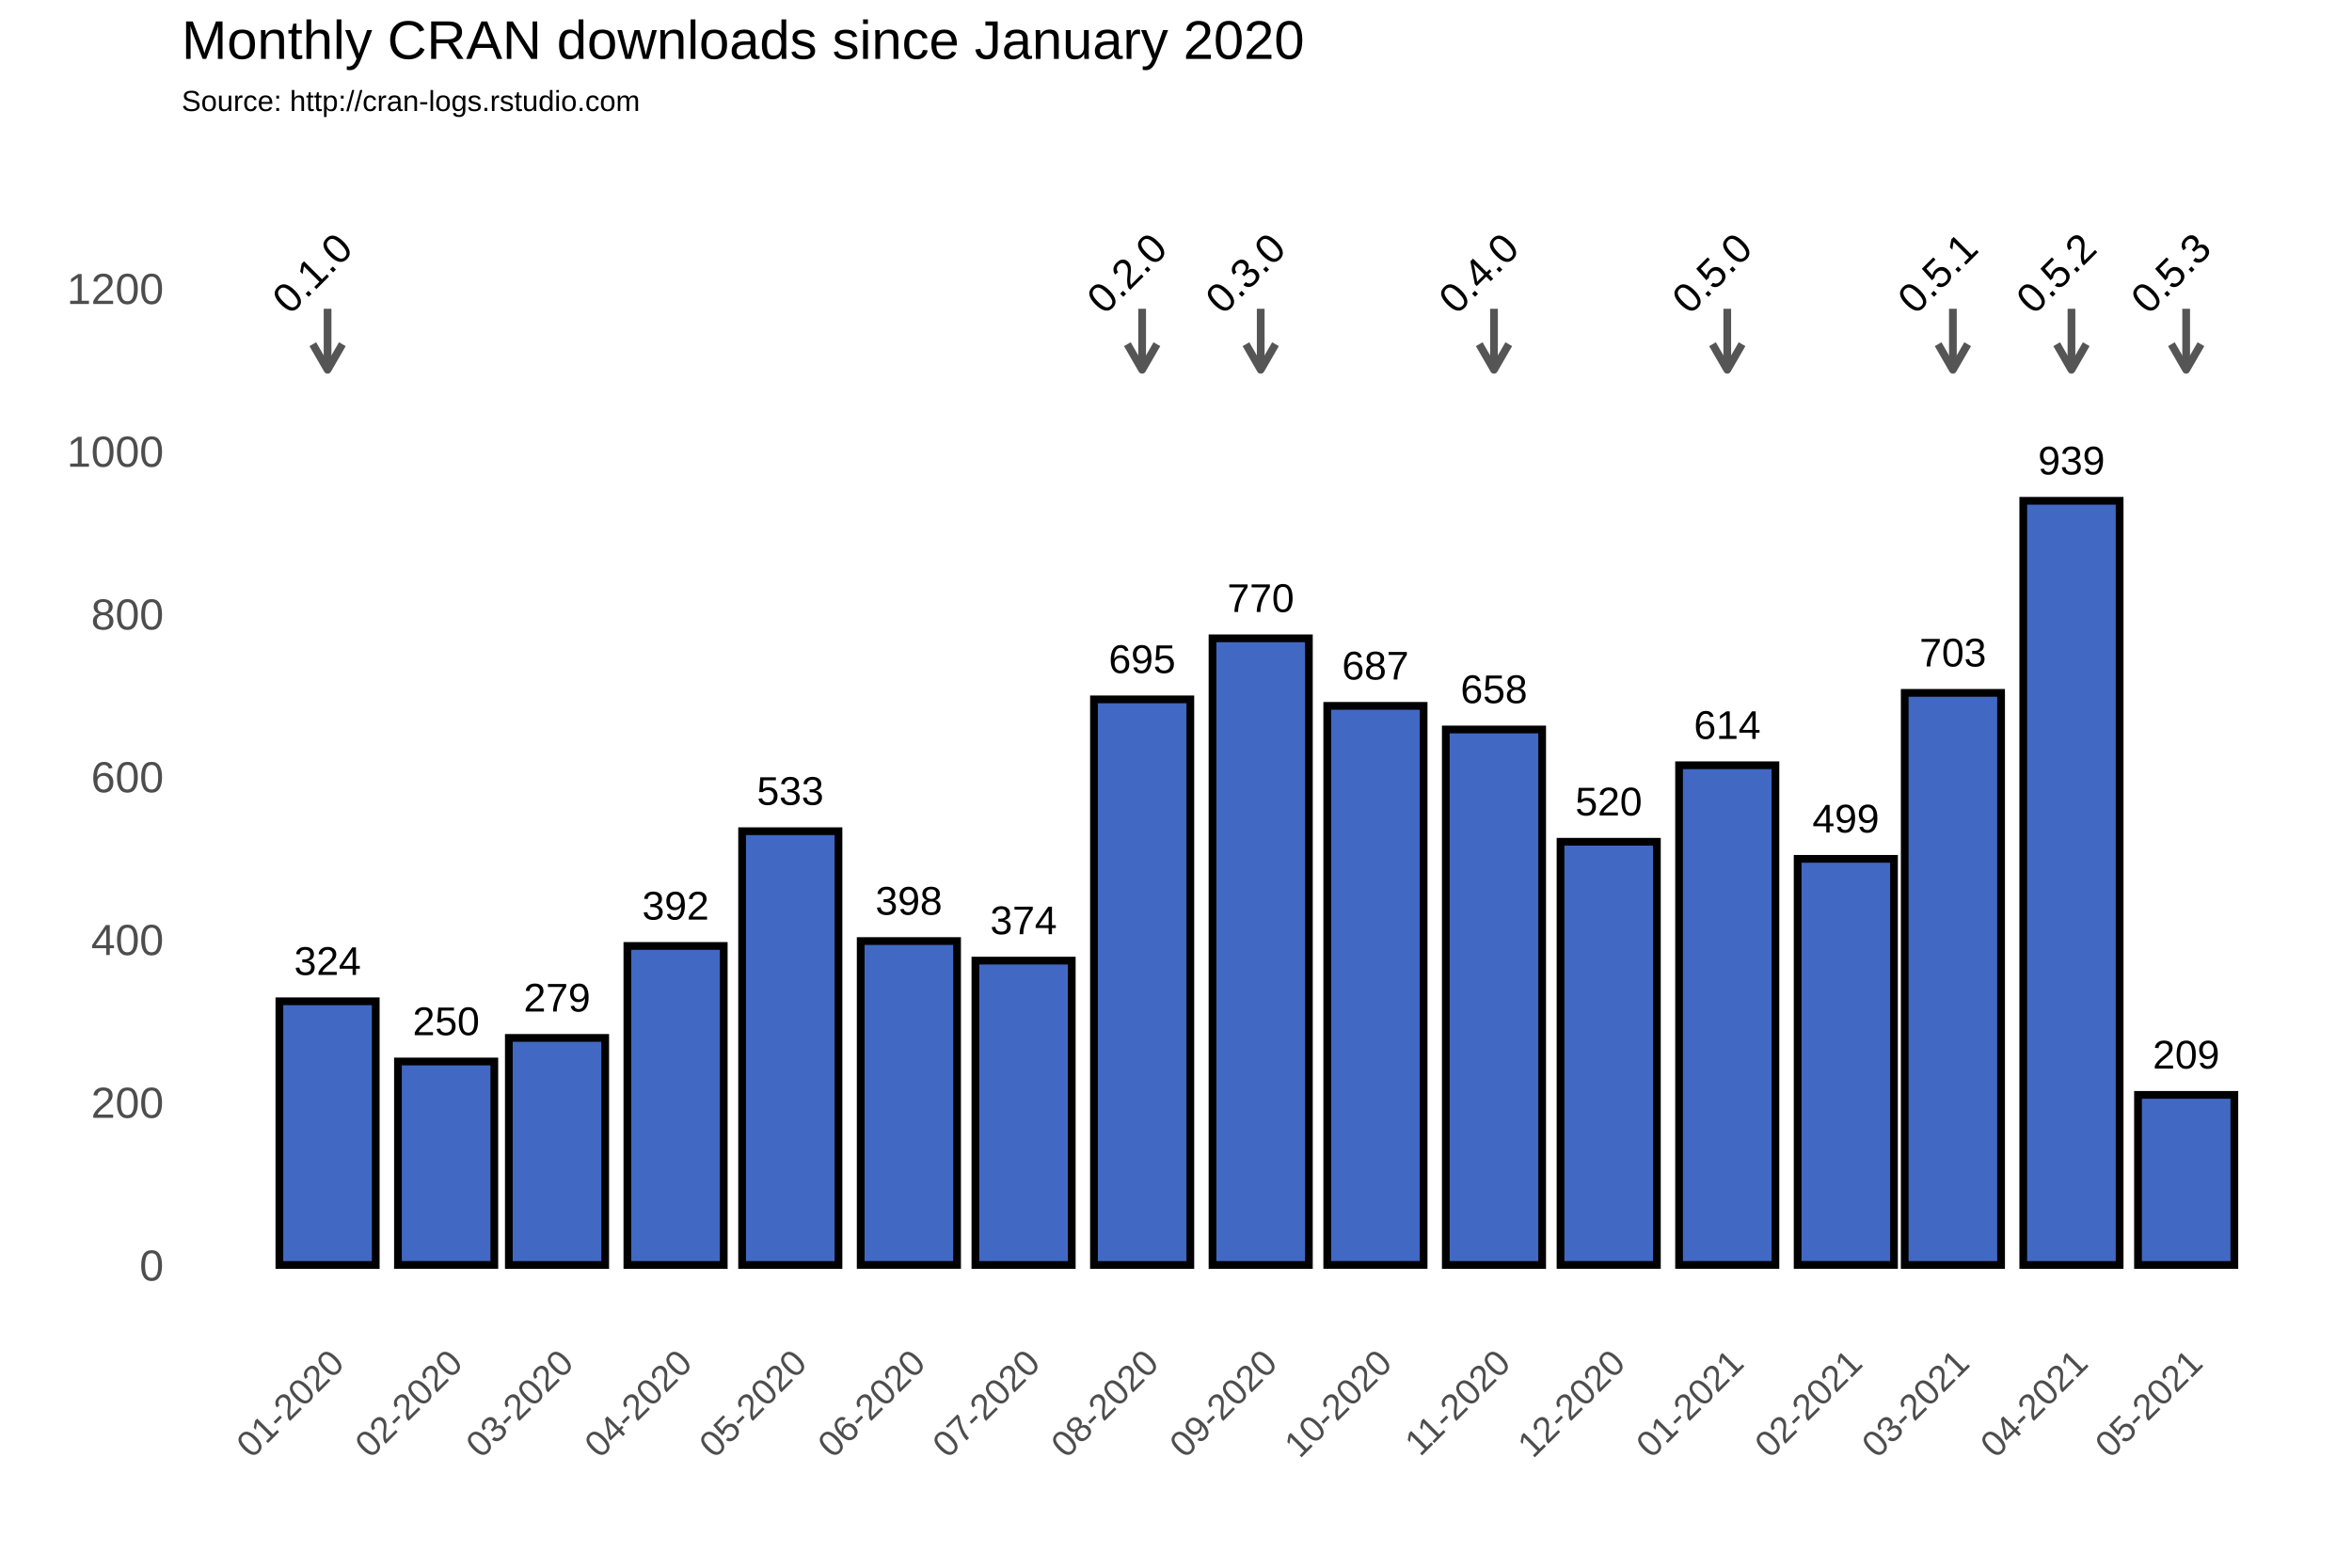
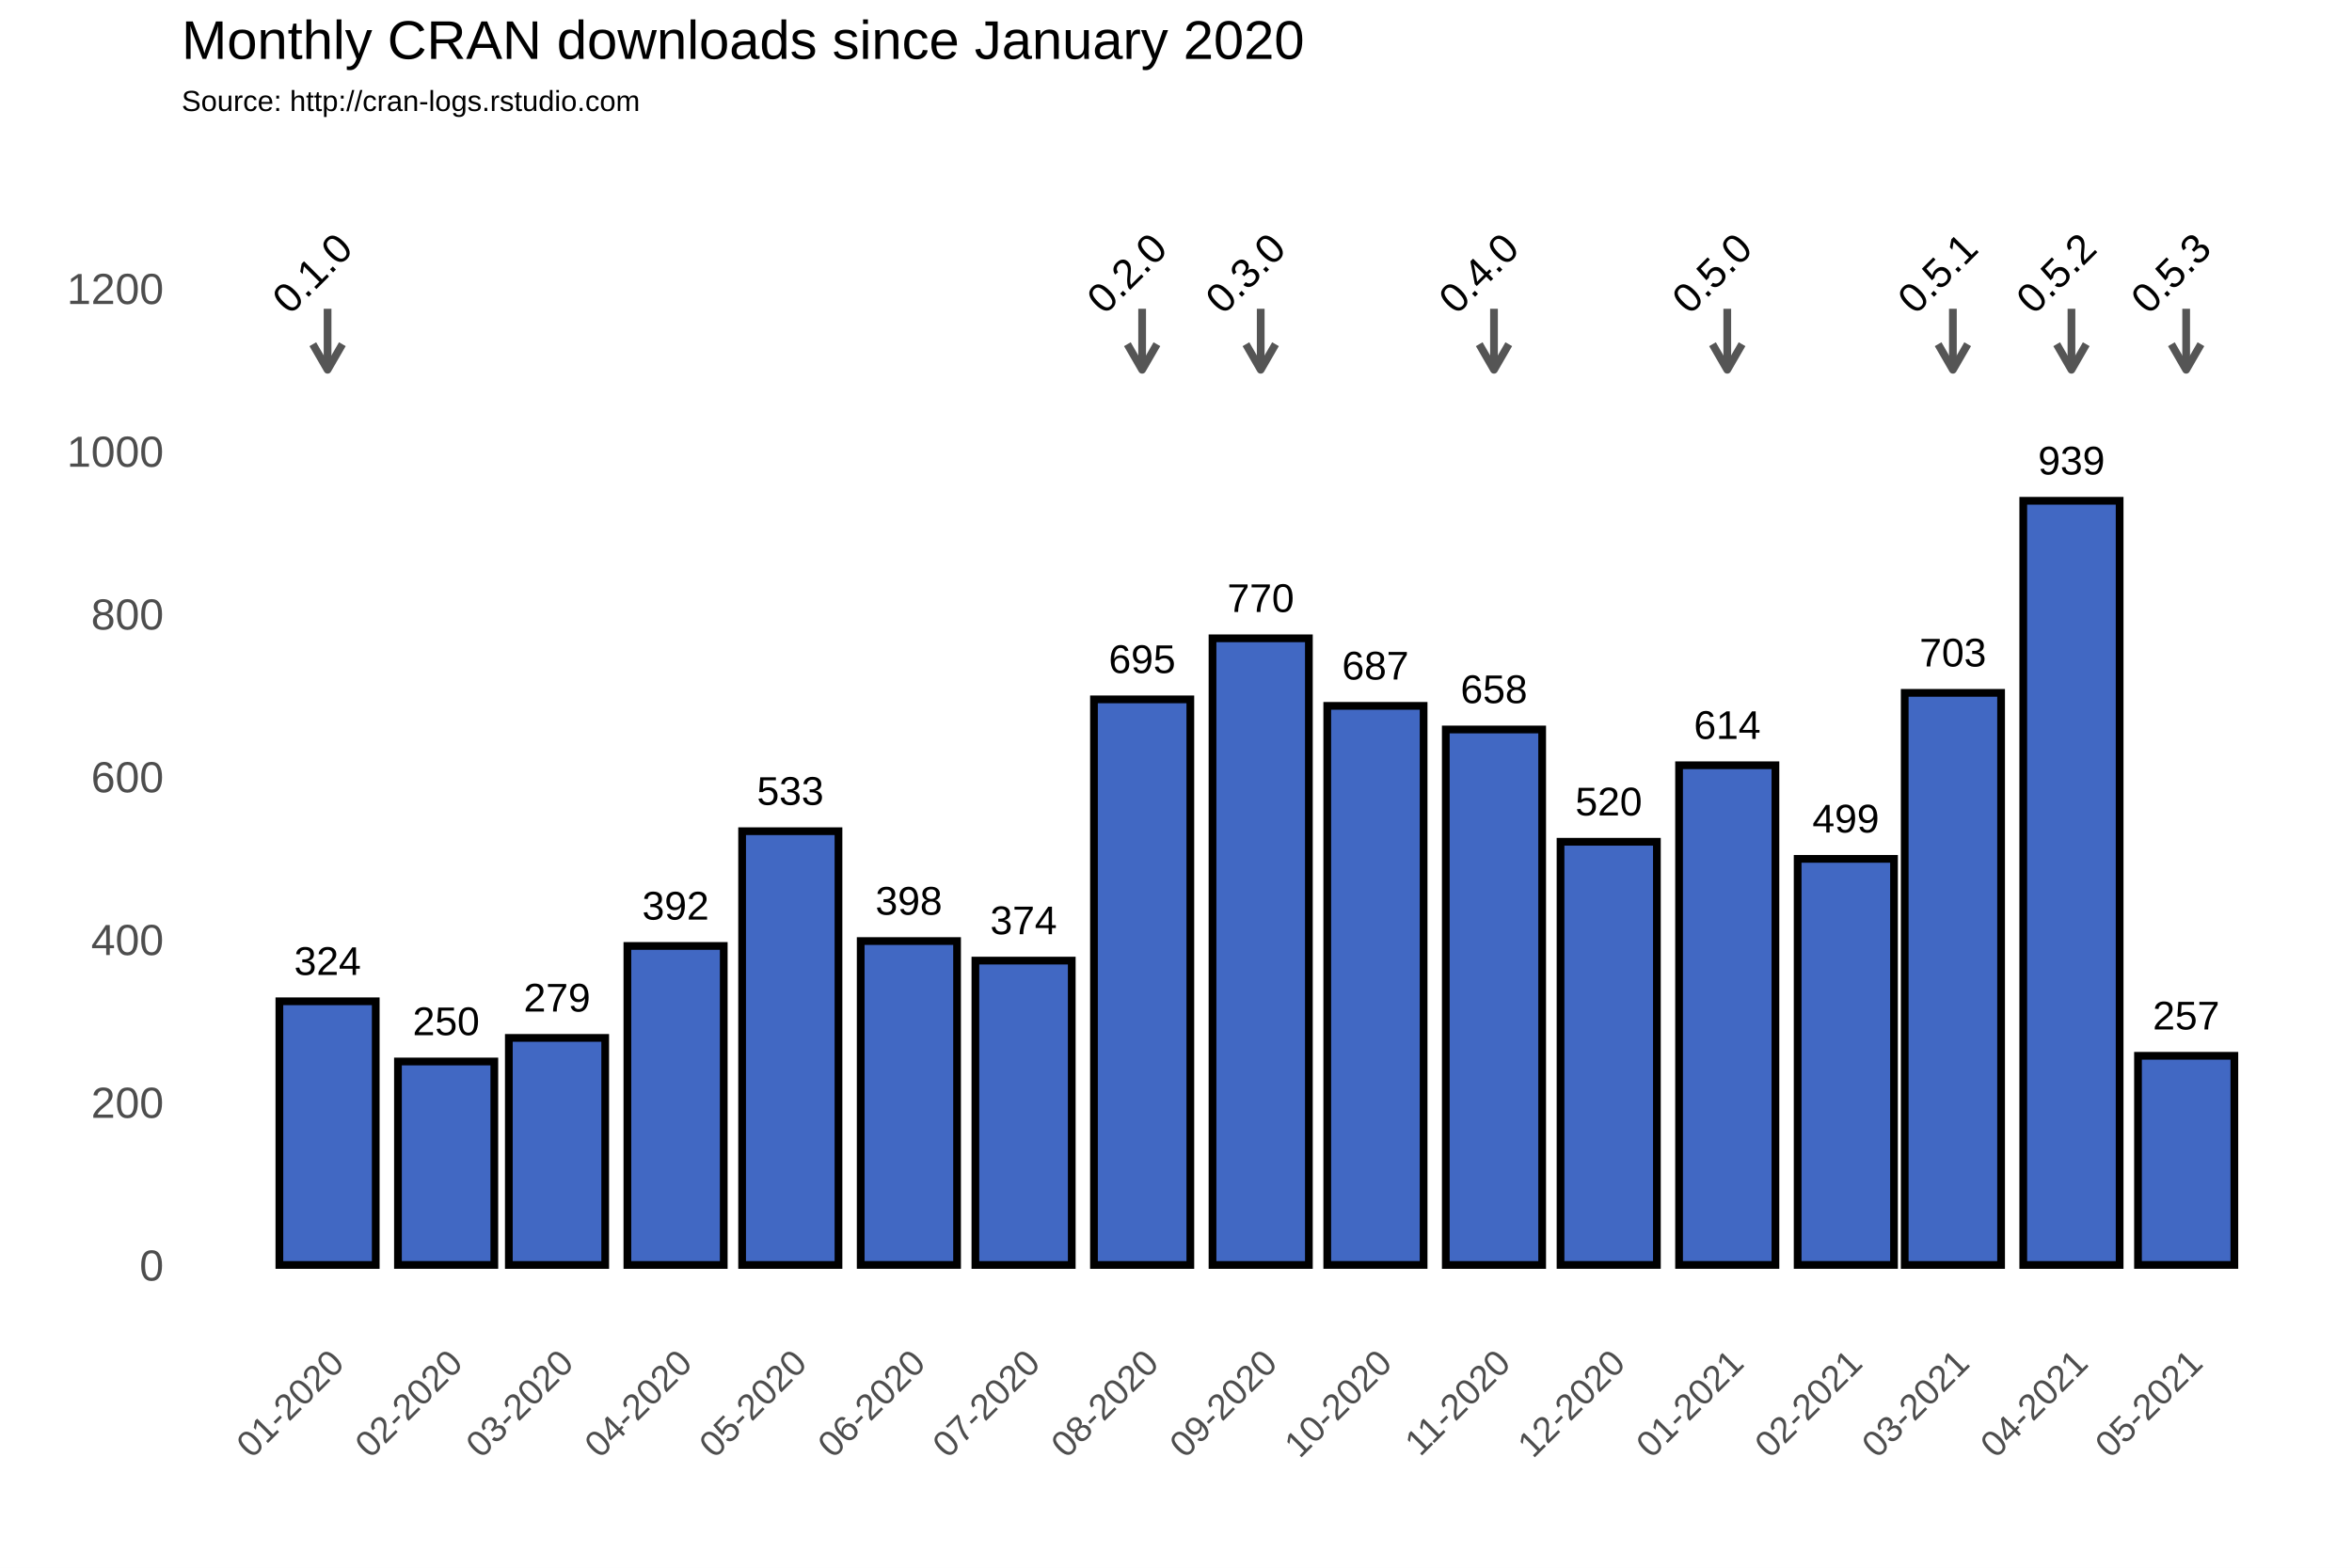
<svg xmlns="http://www.w3.org/2000/svg" class="svglite" width="648.00pt" height="432.00pt" viewBox="0 0 648.00 432.00">
  <defs>
    <style type="text/css">
    .svglite line, .svglite polyline, .svglite polygon, .svglite path, .svglite rect, .svglite circle {
      fill: none;
      stroke: #000000;
      stroke-linecap: round;
      stroke-linejoin: round;
      stroke-miterlimit: 10.00;
    }
  </style>
  </defs>
  <rect width="100%" height="100%" style="stroke: none; fill: #FFFFFF;" />
  <defs>
    <clipPath id="cpMC4wMHw2NDguMDB8MC4wMHw0MzIuMDA=">
      <rect x="0.00" y="0.00" width="648.00" height="432.00" />
    </clipPath>
  </defs>
  <g clip-path="url(#cpMC4wMHw2NDguMDB8MC4wMHw0MzIuMDA=)">
    <rect x="0.00" y="0.00" width="648.00" height="432.00" style="stroke-width: 1.07; stroke: #FFFFFF; fill: #FFFFFF;" />
  </g>
  <defs>
    <clipPath id="cpNTAuMDR8NjQyLjUyfDM3Ljc2fDM2My4zOA==">
      <rect x="50.04" y="37.76" width="592.48" height="325.62" />
    </clipPath>
  </defs>
  <g clip-path="url(#cpNTAuMDR8NjQyLjUyfDM3Ljc2fDM2My4zOA==)">
    <rect x="50.04" y="37.76" width="592.48" height="325.62" style="stroke-width: 1.07; stroke: none;" />
    <polyline points="50.04,326.15 642.52,326.15 " style="stroke-width: 0.53; stroke: #FFFFFF; stroke-linecap: butt;" />
    <polyline points="50.04,281.30 642.52,281.30 " style="stroke-width: 0.53; stroke: #FFFFFF; stroke-linecap: butt;" />
    <polyline points="50.04,236.45 642.52,236.45 " style="stroke-width: 0.53; stroke: #FFFFFF; stroke-linecap: butt;" />
    <polyline points="50.04,191.60 642.52,191.60 " style="stroke-width: 0.53; stroke: #FFFFFF; stroke-linecap: butt;" />
    <polyline points="50.04,146.75 642.52,146.75 " style="stroke-width: 0.53; stroke: #FFFFFF; stroke-linecap: butt;" />
    <polyline points="50.04,101.90 642.52,101.90 " style="stroke-width: 0.53; stroke: #FFFFFF; stroke-linecap: butt;" />
    <polyline points="50.04,57.04 642.52,57.04 " style="stroke-width: 0.53; stroke: #FFFFFF; stroke-linecap: butt;" />
    <polyline points="57.59,363.38 57.59,37.76 " style="stroke-width: 0.53; stroke: #FFFFFF; stroke-linecap: butt;" />
    <polyline points="73.92,363.38 73.92,37.76 " style="stroke-width: 0.53; stroke: #FFFFFF; stroke-linecap: butt;" />
    <polyline points="106.58,363.38 106.58,37.76 " style="stroke-width: 0.53; stroke: #FFFFFF; stroke-linecap: butt;" />
    <polyline points="138.19,363.38 138.19,37.76 " style="stroke-width: 0.53; stroke: #FFFFFF; stroke-linecap: butt;" />
    <polyline points="169.80,363.38 169.80,37.76 " style="stroke-width: 0.53; stroke: #FFFFFF; stroke-linecap: butt;" />
    <polyline points="201.93,363.38 201.93,37.76 " style="stroke-width: 0.53; stroke: #FFFFFF; stroke-linecap: butt;" />
    <polyline points="234.07,363.38 234.07,37.76 " style="stroke-width: 0.53; stroke: #FFFFFF; stroke-linecap: butt;" />
    <polyline points="266.21,363.38 266.21,37.76 " style="stroke-width: 0.53; stroke: #FFFFFF; stroke-linecap: butt;" />
    <polyline points="298.34,363.38 298.34,37.76 " style="stroke-width: 0.53; stroke: #FFFFFF; stroke-linecap: butt;" />
    <polyline points="331.00,363.38 331.00,37.76 " style="stroke-width: 0.53; stroke: #FFFFFF; stroke-linecap: butt;" />
    <polyline points="363.14,363.38 363.14,37.76 " style="stroke-width: 0.53; stroke: #FFFFFF; stroke-linecap: butt;" />
    <polyline points="395.28,363.38 395.28,37.76 " style="stroke-width: 0.53; stroke: #FFFFFF; stroke-linecap: butt;" />
    <polyline points="427.41,363.38 427.41,37.76 " style="stroke-width: 0.53; stroke: #FFFFFF; stroke-linecap: butt;" />
    <polyline points="459.55,363.38 459.55,37.76 " style="stroke-width: 0.53; stroke: #FFFFFF; stroke-linecap: butt;" />
    <polyline points="492.21,363.38 492.21,37.76 " style="stroke-width: 0.53; stroke: #FFFFFF; stroke-linecap: butt;" />
    <polyline points="523.29,363.38 523.29,37.76 " style="stroke-width: 0.53; stroke: #FFFFFF; stroke-linecap: butt;" />
    <polyline points="554.37,363.38 554.37,37.76 " style="stroke-width: 0.53; stroke: #FFFFFF; stroke-linecap: butt;" />
    <polyline points="586.51,363.38 586.51,37.76 " style="stroke-width: 0.53; stroke: #FFFFFF; stroke-linecap: butt;" />
    <polyline points="618.65,363.38 618.65,37.76 " style="stroke-width: 0.53; stroke: #FFFFFF; stroke-linecap: butt;" />
    <polyline points="634.98,363.38 634.98,37.76 " style="stroke-width: 0.53; stroke: #FFFFFF; stroke-linecap: butt;" />
    <polyline points="50.04,348.58 642.52,348.58 " style="stroke-width: 1.07; stroke: #FFFFFF; stroke-linecap: butt;" />
    <polyline points="50.04,303.73 642.52,303.73 " style="stroke-width: 1.07; stroke: #FFFFFF; stroke-linecap: butt;" />
    <polyline points="50.04,258.88 642.52,258.88 " style="stroke-width: 1.07; stroke: #FFFFFF; stroke-linecap: butt;" />
    <polyline points="50.04,214.02 642.52,214.02 " style="stroke-width: 1.07; stroke: #FFFFFF; stroke-linecap: butt;" />
    <polyline points="50.04,169.17 642.52,169.17 " style="stroke-width: 1.07; stroke: #FFFFFF; stroke-linecap: butt;" />
    <polyline points="50.04,124.32 642.52,124.32 " style="stroke-width: 1.07; stroke: #FFFFFF; stroke-linecap: butt;" />
    <polyline points="50.04,79.47 642.52,79.47 " style="stroke-width: 1.07; stroke: #FFFFFF; stroke-linecap: butt;" />
    <polyline points="90.25,363.38 90.25,37.76 " style="stroke-width: 1.07; stroke: #FFFFFF; stroke-linecap: butt;" />
    <polyline points="122.91,363.38 122.91,37.76 " style="stroke-width: 1.07; stroke: #FFFFFF; stroke-linecap: butt;" />
    <polyline points="153.47,363.38 153.47,37.76 " style="stroke-width: 1.07; stroke: #FFFFFF; stroke-linecap: butt;" />
    <polyline points="186.13,363.38 186.13,37.76 " style="stroke-width: 1.07; stroke: #FFFFFF; stroke-linecap: butt;" />
    <polyline points="217.74,363.38 217.74,37.76 " style="stroke-width: 1.07; stroke: #FFFFFF; stroke-linecap: butt;" />
    <polyline points="250.40,363.38 250.40,37.76 " style="stroke-width: 1.07; stroke: #FFFFFF; stroke-linecap: butt;" />
    <polyline points="282.01,363.38 282.01,37.76 " style="stroke-width: 1.07; stroke: #FFFFFF; stroke-linecap: butt;" />
    <polyline points="314.67,363.38 314.67,37.76 " style="stroke-width: 1.07; stroke: #FFFFFF; stroke-linecap: butt;" />
    <polyline points="347.34,363.38 347.34,37.76 " style="stroke-width: 1.07; stroke: #FFFFFF; stroke-linecap: butt;" />
    <polyline points="378.94,363.38 378.94,37.76 " style="stroke-width: 1.07; stroke: #FFFFFF; stroke-linecap: butt;" />
    <polyline points="411.61,363.38 411.61,37.76 " style="stroke-width: 1.07; stroke: #FFFFFF; stroke-linecap: butt;" />
    <polyline points="443.22,363.38 443.22,37.76 " style="stroke-width: 1.07; stroke: #FFFFFF; stroke-linecap: butt;" />
    <polyline points="475.88,363.38 475.88,37.76 " style="stroke-width: 1.07; stroke: #FFFFFF; stroke-linecap: butt;" />
    <polyline points="508.54,363.38 508.54,37.76 " style="stroke-width: 1.07; stroke: #FFFFFF; stroke-linecap: butt;" />
    <polyline points="538.04,363.38 538.04,37.76 " style="stroke-width: 1.07; stroke: #FFFFFF; stroke-linecap: butt;" />
    <polyline points="570.71,363.38 570.71,37.76 " style="stroke-width: 1.07; stroke: #FFFFFF; stroke-linecap: butt;" />
    <polyline points="602.31,363.38 602.31,37.76 " style="stroke-width: 1.07; stroke: #FFFFFF; stroke-linecap: butt;" />
    <rect x="76.97" y="275.92" width="26.55" height="72.66" style="stroke-width: 2.13; stroke-linecap: square; stroke-linejoin: miter; fill: #4168C3;" />
    <rect x="109.64" y="292.51" width="26.55" height="56.06" style="stroke-width: 2.13; stroke-linecap: square; stroke-linejoin: miter; fill: #4168C3;" />
    <rect x="140.19" y="286.01" width="26.55" height="62.57" style="stroke-width: 2.13; stroke-linecap: square; stroke-linejoin: miter; fill: #4168C3;" />
    <rect x="172.85" y="260.67" width="26.55" height="87.91" style="stroke-width: 2.13; stroke-linecap: square; stroke-linejoin: miter; fill: #4168C3;" />
    <rect x="204.46" y="229.05" width="26.55" height="119.53" style="stroke-width: 2.13; stroke-linecap: square; stroke-linejoin: miter; fill: #4168C3;" />
    <rect x="237.13" y="259.32" width="26.55" height="89.25" style="stroke-width: 2.13; stroke-linecap: square; stroke-linejoin: miter; fill: #4168C3;" />
    <rect x="268.73" y="264.71" width="26.55" height="83.87" style="stroke-width: 2.13; stroke-linecap: square; stroke-linejoin: miter; fill: #4168C3;" />
    <rect x="301.40" y="192.72" width="26.55" height="155.86" style="stroke-width: 2.13; stroke-linecap: square; stroke-linejoin: miter; fill: #4168C3;" />
    <rect x="334.06" y="175.90" width="26.55" height="172.68" style="stroke-width: 2.13; stroke-linecap: square; stroke-linejoin: miter; fill: #4168C3;" />
    <rect x="365.67" y="194.51" width="26.55" height="154.06" style="stroke-width: 2.13; stroke-linecap: square; stroke-linejoin: miter; fill: #4168C3;" />
    <rect x="398.33" y="201.02" width="26.55" height="147.56" style="stroke-width: 2.13; stroke-linecap: square; stroke-linejoin: miter; fill: #4168C3;" />
    <rect x="429.94" y="231.96" width="26.55" height="116.61" style="stroke-width: 2.13; stroke-linecap: square; stroke-linejoin: miter; fill: #4168C3;" />
    <rect x="462.60" y="210.88" width="26.55" height="137.69" style="stroke-width: 2.13; stroke-linecap: square; stroke-linejoin: miter; fill: #4168C3;" />
    <rect x="495.27" y="236.67" width="26.55" height="111.90" style="stroke-width: 2.13; stroke-linecap: square; stroke-linejoin: miter; fill: #4168C3;" />
    <rect x="524.77" y="190.93" width="26.55" height="157.65" style="stroke-width: 2.13; stroke-linecap: square; stroke-linejoin: miter; fill: #4168C3;" />
    <rect x="557.43" y="138.00" width="26.55" height="210.58" style="stroke-width: 2.13; stroke-linecap: square; stroke-linejoin: miter; fill: #4168C3;" />
-     <rect x="589.04" y="301.71" width="26.55" height="46.87" style="stroke-width: 2.13; stroke-linecap: square; stroke-linejoin: miter; fill: #4168C3;" />
+     <rect x="589.04" y="290.94" width="26.55" height="57.63" style="stroke-width: 2.13; stroke-linecap: square; stroke-linejoin: miter; fill: #4168C3;" />
    <text x="90.25" y="268.66" text-anchor="middle" style="font-size: 11.04px; font-family: Arial;" textLength="18.40px" lengthAdjust="spacingAndGlyphs">324</text>
    <text x="122.91" y="285.25" text-anchor="middle" style="font-size: 11.04px; font-family: Arial;" textLength="18.40px" lengthAdjust="spacingAndGlyphs">250</text>
    <text x="153.47" y="278.75" text-anchor="middle" style="font-size: 11.04px; font-family: Arial;" textLength="18.40px" lengthAdjust="spacingAndGlyphs">279</text>
    <text x="186.13" y="253.41" text-anchor="middle" style="font-size: 11.04px; font-family: Arial;" textLength="18.40px" lengthAdjust="spacingAndGlyphs">392</text>
    <text x="217.74" y="221.79" text-anchor="middle" style="font-size: 11.04px; font-family: Arial;" textLength="18.40px" lengthAdjust="spacingAndGlyphs">533</text>
    <text x="250.40" y="252.06" text-anchor="middle" style="font-size: 11.04px; font-family: Arial;" textLength="18.40px" lengthAdjust="spacingAndGlyphs">398</text>
    <text x="282.01" y="257.44" text-anchor="middle" style="font-size: 11.04px; font-family: Arial;" textLength="18.40px" lengthAdjust="spacingAndGlyphs">374</text>
    <text x="314.67" y="185.46" text-anchor="middle" style="font-size: 11.04px; font-family: Arial;" textLength="18.40px" lengthAdjust="spacingAndGlyphs">695</text>
    <text x="347.34" y="168.64" text-anchor="middle" style="font-size: 11.04px; font-family: Arial;" textLength="18.40px" lengthAdjust="spacingAndGlyphs">770</text>
    <text x="378.94" y="187.25" text-anchor="middle" style="font-size: 11.04px; font-family: Arial;" textLength="18.40px" lengthAdjust="spacingAndGlyphs">687</text>
    <text x="411.61" y="193.75" text-anchor="middle" style="font-size: 11.04px; font-family: Arial;" textLength="18.40px" lengthAdjust="spacingAndGlyphs">658</text>
    <text x="443.22" y="224.70" text-anchor="middle" style="font-size: 11.04px; font-family: Arial;" textLength="18.40px" lengthAdjust="spacingAndGlyphs">520</text>
    <text x="475.88" y="203.62" text-anchor="middle" style="font-size: 11.04px; font-family: Arial;" textLength="18.40px" lengthAdjust="spacingAndGlyphs">614</text>
    <text x="508.54" y="229.41" text-anchor="middle" style="font-size: 11.04px; font-family: Arial;" textLength="18.40px" lengthAdjust="spacingAndGlyphs">499</text>
    <text x="538.04" y="183.66" text-anchor="middle" style="font-size: 11.04px; font-family: Arial;" textLength="18.40px" lengthAdjust="spacingAndGlyphs">703</text>
    <text x="570.71" y="130.74" text-anchor="middle" style="font-size: 11.04px; font-family: Arial;" textLength="18.40px" lengthAdjust="spacingAndGlyphs">939</text>
-     <text x="602.31" y="294.45" text-anchor="middle" style="font-size: 11.04px; font-family: Arial;" textLength="18.40px" lengthAdjust="spacingAndGlyphs">209</text>
+     <text x="602.31" y="283.68" text-anchor="middle" style="font-size: 11.04px; font-family: Arial;" textLength="18.40px" lengthAdjust="spacingAndGlyphs">257</text>
    <line x1="90.25" y1="85.08" x2="90.25" y2="101.90" style="stroke-width: 2.13; stroke: #555555; stroke-linecap: butt;" />
    <polyline points="86.18,94.85 90.25,101.90 94.32,94.85 " style="stroke-width: 2.13; stroke: #555555; stroke-linecap: butt;" />
    <line x1="314.67" y1="85.08" x2="314.67" y2="101.90" style="stroke-width: 2.13; stroke: #555555; stroke-linecap: butt;" />
    <polyline points="310.60,94.85 314.67,101.90 318.74,94.85 " style="stroke-width: 2.13; stroke: #555555; stroke-linecap: butt;" />
    <line x1="347.34" y1="85.08" x2="347.34" y2="101.90" style="stroke-width: 2.13; stroke: #555555; stroke-linecap: butt;" />
    <polyline points="343.27,94.85 347.34,101.90 351.41,94.85 " style="stroke-width: 2.13; stroke: #555555; stroke-linecap: butt;" />
    <line x1="411.61" y1="85.08" x2="411.61" y2="101.90" style="stroke-width: 2.13; stroke: #555555; stroke-linecap: butt;" />
    <polyline points="407.54,94.85 411.61,101.90 415.68,94.85 " style="stroke-width: 2.13; stroke: #555555; stroke-linecap: butt;" />
    <line x1="475.88" y1="85.08" x2="475.88" y2="101.90" style="stroke-width: 2.13; stroke: #555555; stroke-linecap: butt;" />
    <polyline points="471.81,94.85 475.88,101.90 479.95,94.85 " style="stroke-width: 2.13; stroke: #555555; stroke-linecap: butt;" />
    <line x1="538.04" y1="85.08" x2="538.04" y2="101.90" style="stroke-width: 2.13; stroke: #555555; stroke-linecap: butt;" />
    <polyline points="533.97,94.85 538.04,101.90 542.11,94.85 " style="stroke-width: 2.13; stroke: #555555; stroke-linecap: butt;" />
    <line x1="570.71" y1="85.08" x2="570.71" y2="101.90" style="stroke-width: 2.13; stroke: #555555; stroke-linecap: butt;" />
    <polyline points="566.63,94.85 570.71,101.90 574.78,94.85 " style="stroke-width: 2.13; stroke: #555555; stroke-linecap: butt;" />
    <line x1="602.31" y1="85.08" x2="602.31" y2="101.90" style="stroke-width: 2.13; stroke: #555555; stroke-linecap: butt;" />
    <polyline points="598.24,94.85 602.31,101.90 606.38,94.85 " style="stroke-width: 2.13; stroke: #555555; stroke-linecap: butt;" />
    <text transform="translate(88.81,78.03) rotate(-45)" text-anchor="middle" style="font-size: 11.38px; font-family: Arial;" textLength="25.31px" lengthAdjust="spacingAndGlyphs">0.1.0</text>
    <text transform="translate(313.23,78.03) rotate(-45)" text-anchor="middle" style="font-size: 11.38px; font-family: Arial;" textLength="25.31px" lengthAdjust="spacingAndGlyphs">0.2.0</text>
    <text transform="translate(345.90,78.03) rotate(-45)" text-anchor="middle" style="font-size: 11.38px; font-family: Arial;" textLength="25.31px" lengthAdjust="spacingAndGlyphs">0.3.0</text>
    <text transform="translate(410.17,78.03) rotate(-45)" text-anchor="middle" style="font-size: 11.38px; font-family: Arial;" textLength="25.31px" lengthAdjust="spacingAndGlyphs">0.4.0</text>
    <text transform="translate(474.44,78.03) rotate(-45)" text-anchor="middle" style="font-size: 11.38px; font-family: Arial;" textLength="25.31px" lengthAdjust="spacingAndGlyphs">0.5.0</text>
    <text transform="translate(536.60,78.03) rotate(-45)" text-anchor="middle" style="font-size: 11.38px; font-family: Arial;" textLength="25.31px" lengthAdjust="spacingAndGlyphs">0.5.1</text>
    <text transform="translate(569.27,78.03) rotate(-45)" text-anchor="middle" style="font-size: 11.38px; font-family: Arial;" textLength="25.31px" lengthAdjust="spacingAndGlyphs">0.5.2</text>
    <text transform="translate(600.87,78.03) rotate(-45)" text-anchor="middle" style="font-size: 11.38px; font-family: Arial;" textLength="25.31px" lengthAdjust="spacingAndGlyphs">0.5.3</text>
  </g>
  <g clip-path="url(#cpMC4wMHw2NDguMDB8MC4wMHw0MzIuMDA=)">
    <text x="45.11" y="352.88" text-anchor="end" style="font-size: 12.00px; fill: #4D4D4D; font-family: Arial;" textLength="6.67px" lengthAdjust="spacingAndGlyphs">0</text>
    <text x="45.11" y="308.03" text-anchor="end" style="font-size: 12.00px; fill: #4D4D4D; font-family: Arial;" textLength="20.02px" lengthAdjust="spacingAndGlyphs">200</text>
    <text x="45.11" y="263.17" text-anchor="end" style="font-size: 12.00px; fill: #4D4D4D; font-family: Arial;" textLength="20.02px" lengthAdjust="spacingAndGlyphs">400</text>
    <text x="45.11" y="218.32" text-anchor="end" style="font-size: 12.00px; fill: #4D4D4D; font-family: Arial;" textLength="20.02px" lengthAdjust="spacingAndGlyphs">600</text>
    <text x="45.11" y="173.47" text-anchor="end" style="font-size: 12.00px; fill: #4D4D4D; font-family: Arial;" textLength="20.02px" lengthAdjust="spacingAndGlyphs">800</text>
    <text x="45.11" y="128.62" text-anchor="end" style="font-size: 12.00px; fill: #4D4D4D; font-family: Arial;" textLength="26.70px" lengthAdjust="spacingAndGlyphs">1000</text>
    <text x="45.11" y="83.77" text-anchor="end" style="font-size: 12.00px; fill: #4D4D4D; font-family: Arial;" textLength="26.70px" lengthAdjust="spacingAndGlyphs">1200</text>
    <text transform="translate(95.32,376.17) rotate(-45)" text-anchor="end" style="font-size: 10.00px; fill: #4D4D4D; font-family: Arial;" textLength="36.73px" lengthAdjust="spacingAndGlyphs">01-2020</text>
    <text transform="translate(127.98,376.17) rotate(-45)" text-anchor="end" style="font-size: 10.00px; fill: #4D4D4D; font-family: Arial;" textLength="36.73px" lengthAdjust="spacingAndGlyphs">02-2020</text>
    <text transform="translate(158.53,376.17) rotate(-45)" text-anchor="end" style="font-size: 10.00px; fill: #4D4D4D; font-family: Arial;" textLength="36.73px" lengthAdjust="spacingAndGlyphs">03-2020</text>
    <text transform="translate(191.20,376.17) rotate(-45)" text-anchor="end" style="font-size: 10.00px; fill: #4D4D4D; font-family: Arial;" textLength="36.73px" lengthAdjust="spacingAndGlyphs">04-2020</text>
    <text transform="translate(222.80,376.17) rotate(-45)" text-anchor="end" style="font-size: 10.00px; fill: #4D4D4D; font-family: Arial;" textLength="36.73px" lengthAdjust="spacingAndGlyphs">05-2020</text>
    <text transform="translate(255.47,376.17) rotate(-45)" text-anchor="end" style="font-size: 10.00px; fill: #4D4D4D; font-family: Arial;" textLength="36.73px" lengthAdjust="spacingAndGlyphs">06-2020</text>
    <text transform="translate(287.08,376.17) rotate(-45)" text-anchor="end" style="font-size: 10.00px; fill: #4D4D4D; font-family: Arial;" textLength="36.73px" lengthAdjust="spacingAndGlyphs">07-2020</text>
    <text transform="translate(319.74,376.17) rotate(-45)" text-anchor="end" style="font-size: 10.00px; fill: #4D4D4D; font-family: Arial;" textLength="36.73px" lengthAdjust="spacingAndGlyphs">08-2020</text>
    <text transform="translate(352.40,376.17) rotate(-45)" text-anchor="end" style="font-size: 10.00px; fill: #4D4D4D; font-family: Arial;" textLength="36.73px" lengthAdjust="spacingAndGlyphs">09-2020</text>
    <text transform="translate(384.01,376.17) rotate(-45)" text-anchor="end" style="font-size: 10.00px; fill: #4D4D4D; font-family: Arial;" textLength="36.73px" lengthAdjust="spacingAndGlyphs">10-2020</text>
    <text transform="translate(416.67,376.17) rotate(-45)" text-anchor="end" style="font-size: 10.00px; fill: #4D4D4D; font-family: Arial;" textLength="35.99px" lengthAdjust="spacingAndGlyphs">11-2020</text>
    <text transform="translate(448.28,376.17) rotate(-45)" text-anchor="end" style="font-size: 10.00px; fill: #4D4D4D; font-family: Arial;" textLength="36.73px" lengthAdjust="spacingAndGlyphs">12-2020</text>
    <text transform="translate(480.94,376.17) rotate(-45)" text-anchor="end" style="font-size: 10.00px; fill: #4D4D4D; font-family: Arial;" textLength="36.73px" lengthAdjust="spacingAndGlyphs">01-2021</text>
    <text transform="translate(513.61,376.17) rotate(-45)" text-anchor="end" style="font-size: 10.00px; fill: #4D4D4D; font-family: Arial;" textLength="36.73px" lengthAdjust="spacingAndGlyphs">02-2021</text>
    <text transform="translate(543.11,376.17) rotate(-45)" text-anchor="end" style="font-size: 10.00px; fill: #4D4D4D; font-family: Arial;" textLength="36.73px" lengthAdjust="spacingAndGlyphs">03-2021</text>
    <text transform="translate(575.77,376.17) rotate(-45)" text-anchor="end" style="font-size: 10.00px; fill: #4D4D4D; font-family: Arial;" textLength="36.73px" lengthAdjust="spacingAndGlyphs">04-2021</text>
    <text transform="translate(607.38,376.17) rotate(-45)" text-anchor="end" style="font-size: 10.00px; fill: #4D4D4D; font-family: Arial;" textLength="36.73px" lengthAdjust="spacingAndGlyphs">05-2021</text>
    <text x="50.04" y="30.59" style="font-size: 8.00px; font-family: Arial;" textLength="126.32px" lengthAdjust="spacingAndGlyphs">Source: http://cran-logs.rstudio.com</text>
    <text x="50.04" y="16.22" style="font-size: 15.00px; font-family: Arial;" textLength="309.25px" lengthAdjust="spacingAndGlyphs">Monthly CRAN downloads since January 2020</text>
  </g>
</svg>
